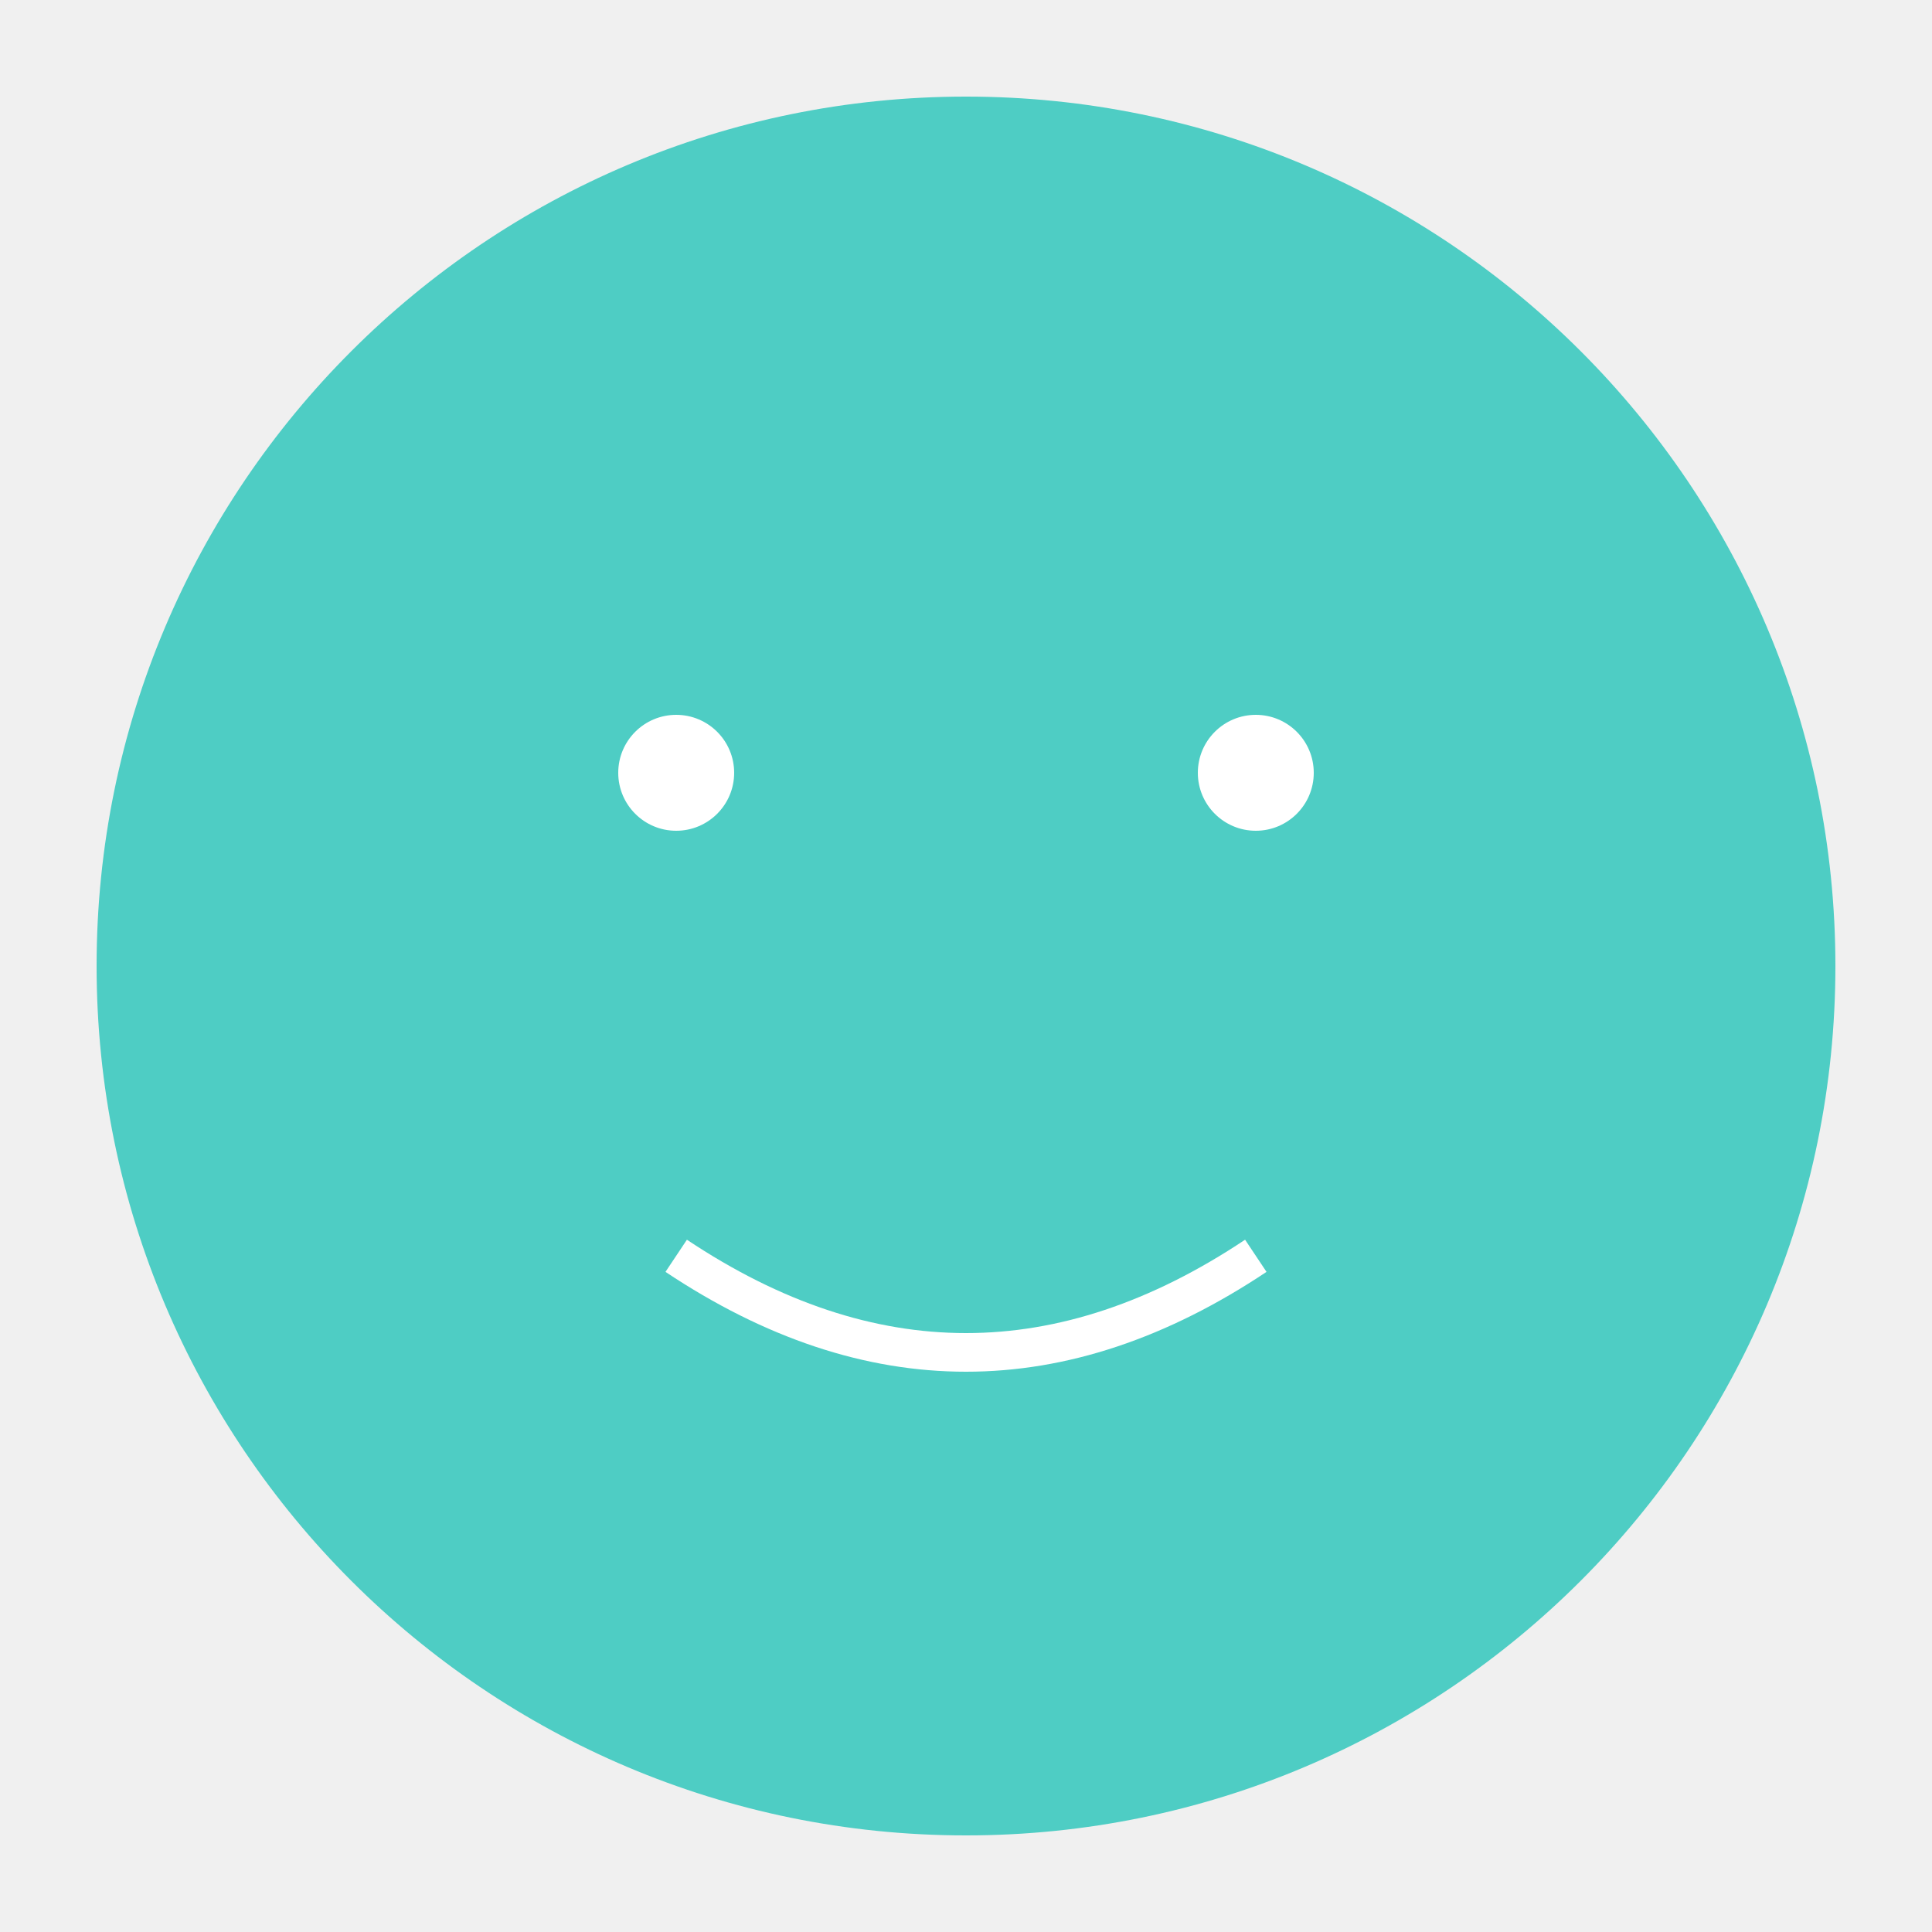
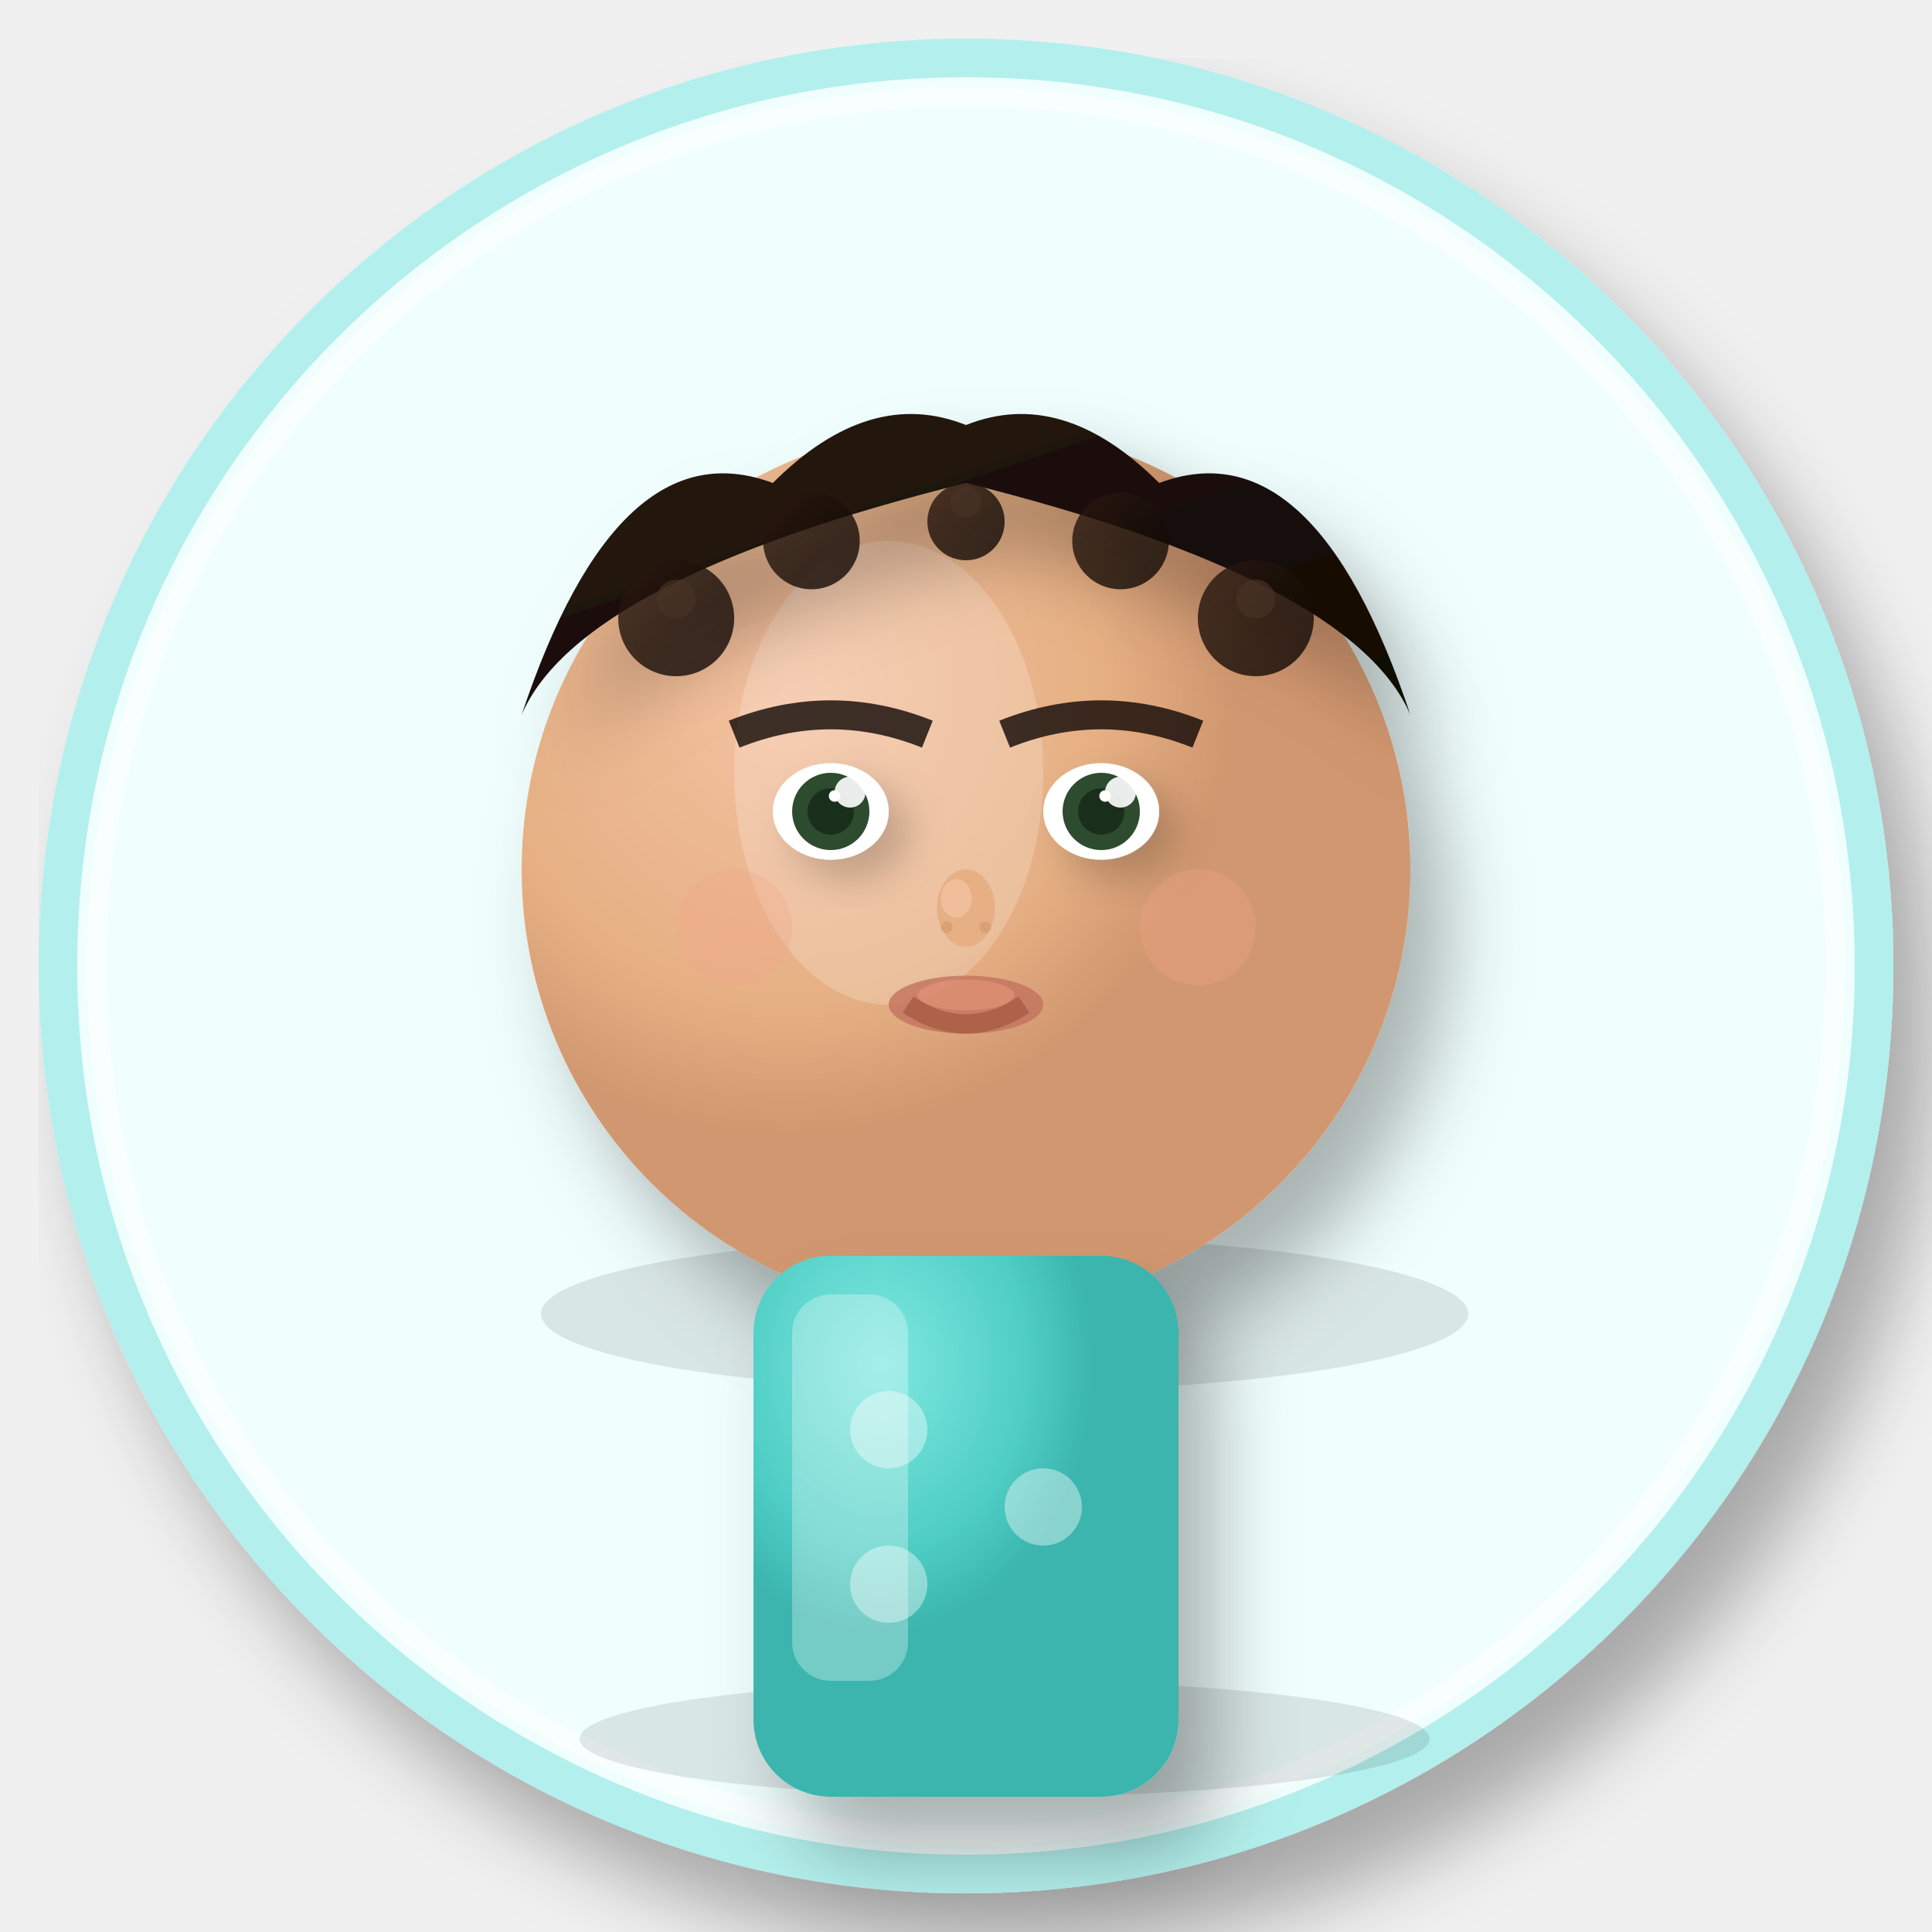
<svg xmlns="http://www.w3.org/2000/svg" width="100" height="100" viewBox="0 0 100 100">
-   <circle cx="50" cy="50" r="45" fill="#4ECDC4" />
-   <circle cx="35" cy="40" r="3" fill="#FFF" />
-   <circle cx="65" cy="40" r="3" fill="#FFF" />
-   <path d="M35 65 Q50 75 65 65" stroke="#FFF" stroke-width="2" fill="none" />
+   <defs>
+     <radialGradient id="faceGradient3D2" cx="30%" cy="30%">
+       <stop offset="0%" style="stop-color:#f4c2a1" />
+       <stop offset="70%" style="stop-color:#e6b084" />
+       <stop offset="100%" style="stop-color:#d1976f" />
+     </radialGradient>
+     <linearGradient id="hairGradient3D2" x1="0%" y1="0%" x2="100%" y2="100%">
+       <stop offset="0%" style="stop-color:#2c1810" />
+       <stop offset="50%" style="stop-color:#1a0f08" />
+       <stop offset="100%" style="stop-color:#0f0604" />
+     </linearGradient>
+     <radialGradient id="bodyGradient3D2" cx="30%" cy="20%">
+       <stop offset="0%" style="stop-color:#7ee8e0" />
+       <stop offset="70%" style="stop-color:#4ECDC4" />
+       <stop offset="100%" style="stop-color:#3bb5ad" />
+     </radialGradient>
+     <filter id="shadow2" x="-50%" y="-50%" width="200%" height="200%">
+       <feDropShadow dx="2" dy="3" stdDeviation="2" flood-opacity="0.3" />
+     </filter>
+     <filter id="innerShadow2" x="-50%" y="-50%" width="200%" height="200%">
+       <feDropShadow dx="1" dy="1" stdDeviation="1" flood-opacity="0.2" />
+     </filter>
+   </defs>
+   <circle cx="50" cy="50" r="47" fill="#f0fffe" stroke="#b3f0ed" stroke-width="2" filter="url(#shadow2)" />
+   <circle cx="50" cy="50" r="45" fill="none" stroke="#ffffff" stroke-width="1" opacity="0.6" />
+   <ellipse cx="52" cy="68" rx="24" ry="4" fill="#000000" opacity="0.1" />
+   <circle cx="50" cy="45" r="23" fill="url(#faceGradient3D2)" filter="url(#shadow2)" />
+   <ellipse cx="46" cy="40" rx="8" ry="12" fill="#ffffff" opacity="0.2" />
+   <path d="M 65 50 Q 70 45 68 40 Q 65 45 65 50" fill="#d1976f" opacity="0.6" />
+   <path d="M 27 37 Q 32 22 40 25 Q 45 20 50 22 Q 55 20 60 25 Q 68 22 73 37 Q 70 30 50 25 Q 30 30 27 37" fill="url(#hairGradient3D2)" filter="url(#shadow2)" />
+   <circle cx="35" cy="32" r="3" fill="url(#hairGradient3D2)" opacity="0.8" />
+   <circle cx="42" cy="28" r="2.5" fill="url(#hairGradient3D2)" opacity="0.8" />
+   <circle cx="50" cy="27" r="2" fill="url(#hairGradient3D2)" opacity="0.8" />
+   <circle cx="58" cy="28" r="2.5" fill="url(#hairGradient3D2)" opacity="0.8" />
+   <circle cx="65" cy="32" r="3" fill="url(#hairGradient3D2)" opacity="0.8" />
+   <circle cx="35" cy="31" r="1" fill="#4a3426" opacity="0.6" />
+   <circle cx="50" cy="26" r="0.8" fill="#4a3426" opacity="0.6" />
+   <circle cx="65" cy="31" r="1" fill="#4a3426" opacity="0.6" />
+   <ellipse cx="43" cy="42" rx="3" ry="2.5" fill="#ffffff" filter="url(#innerShadow2)" />
+   <ellipse cx="57" cy="42" rx="3" ry="2.5" fill="#ffffff" filter="url(#innerShadow2)" />
+   <circle cx="43" cy="42" r="2" fill="#2d4b2e" />
+   <circle cx="57" cy="42" r="2" fill="#2d4b2e" />
+   <circle cx="43" cy="42" r="1.2" fill="#1a2e1c" />
+   <circle cx="57" cy="42" r="1.2" fill="#1a2e1c" />
+   <circle cx="44" cy="41" r="0.8" fill="#ffffff" opacity="0.9" />
+   <circle cx="58" cy="41" r="0.8" fill="#ffffff" opacity="0.9" />
+   <circle cx="43.2" cy="41.2" r="0.3" fill="#ffffff" />
+   <circle cx="57.2" cy="41.2" r="0.3" fill="#ffffff" />
+   <path d="M 38 38 Q 43 36 48 38" stroke="#0f0604" stroke-width="1.5" fill="none" opacity="0.8" />
+   <path d="M 52 38 Q 57 36 62 38" stroke="#0f0604" stroke-width="1.5" fill="none" opacity="0.8" />
+   <ellipse cx="50" cy="47" rx="1.5" ry="2" fill="#e6b084" />
+   <ellipse cx="49.5" cy="46.5" rx="0.8" ry="1" fill="#f4c2a1" opacity="0.8" />
+   <circle cx="49" cy="48" r="0.3" fill="#d1976f" opacity="0.6" />
+   <circle cx="51" cy="48" r="0.3" fill="#d1976f" opacity="0.6" />
+   <ellipse cx="50" cy="52" rx="4" ry="1.5" fill="#c2725e" opacity="0.8" />
+   <path d="M 47 52 Q 50 54 53 52" stroke="#ad6249" stroke-width="1" fill="none" />
+   <ellipse cx="50" cy="51.5" rx="2.5" ry="0.8" fill="#e6967a" opacity="0.6" />
+   <circle cx="38" cy="48" r="3" fill="#f2a68a" opacity="0.3" />
+   <circle cx="62" cy="48" r="3" fill="#f2a68a" opacity="0.3" />
+   <ellipse cx="52" cy="90" rx="22" ry="3" fill="#000000" opacity="0.1" />
+   <rect x="39" y="65" width="22" height="28" rx="4" fill="url(#bodyGradient3D2)" filter="url(#shadow2)" />
+   <rect x="41" y="67" width="6" height="20" rx="2" fill="#ffffff" opacity="0.3" />
+   <circle cx="46" cy="74" r="2" fill="#ffffff" opacity="0.4" />
+   <circle cx="54" cy="78" r="2" fill="#ffffff" opacity="0.4" />
+   <circle cx="46" cy="82" r="2" fill="#ffffff" opacity="0.4" />
</svg>
